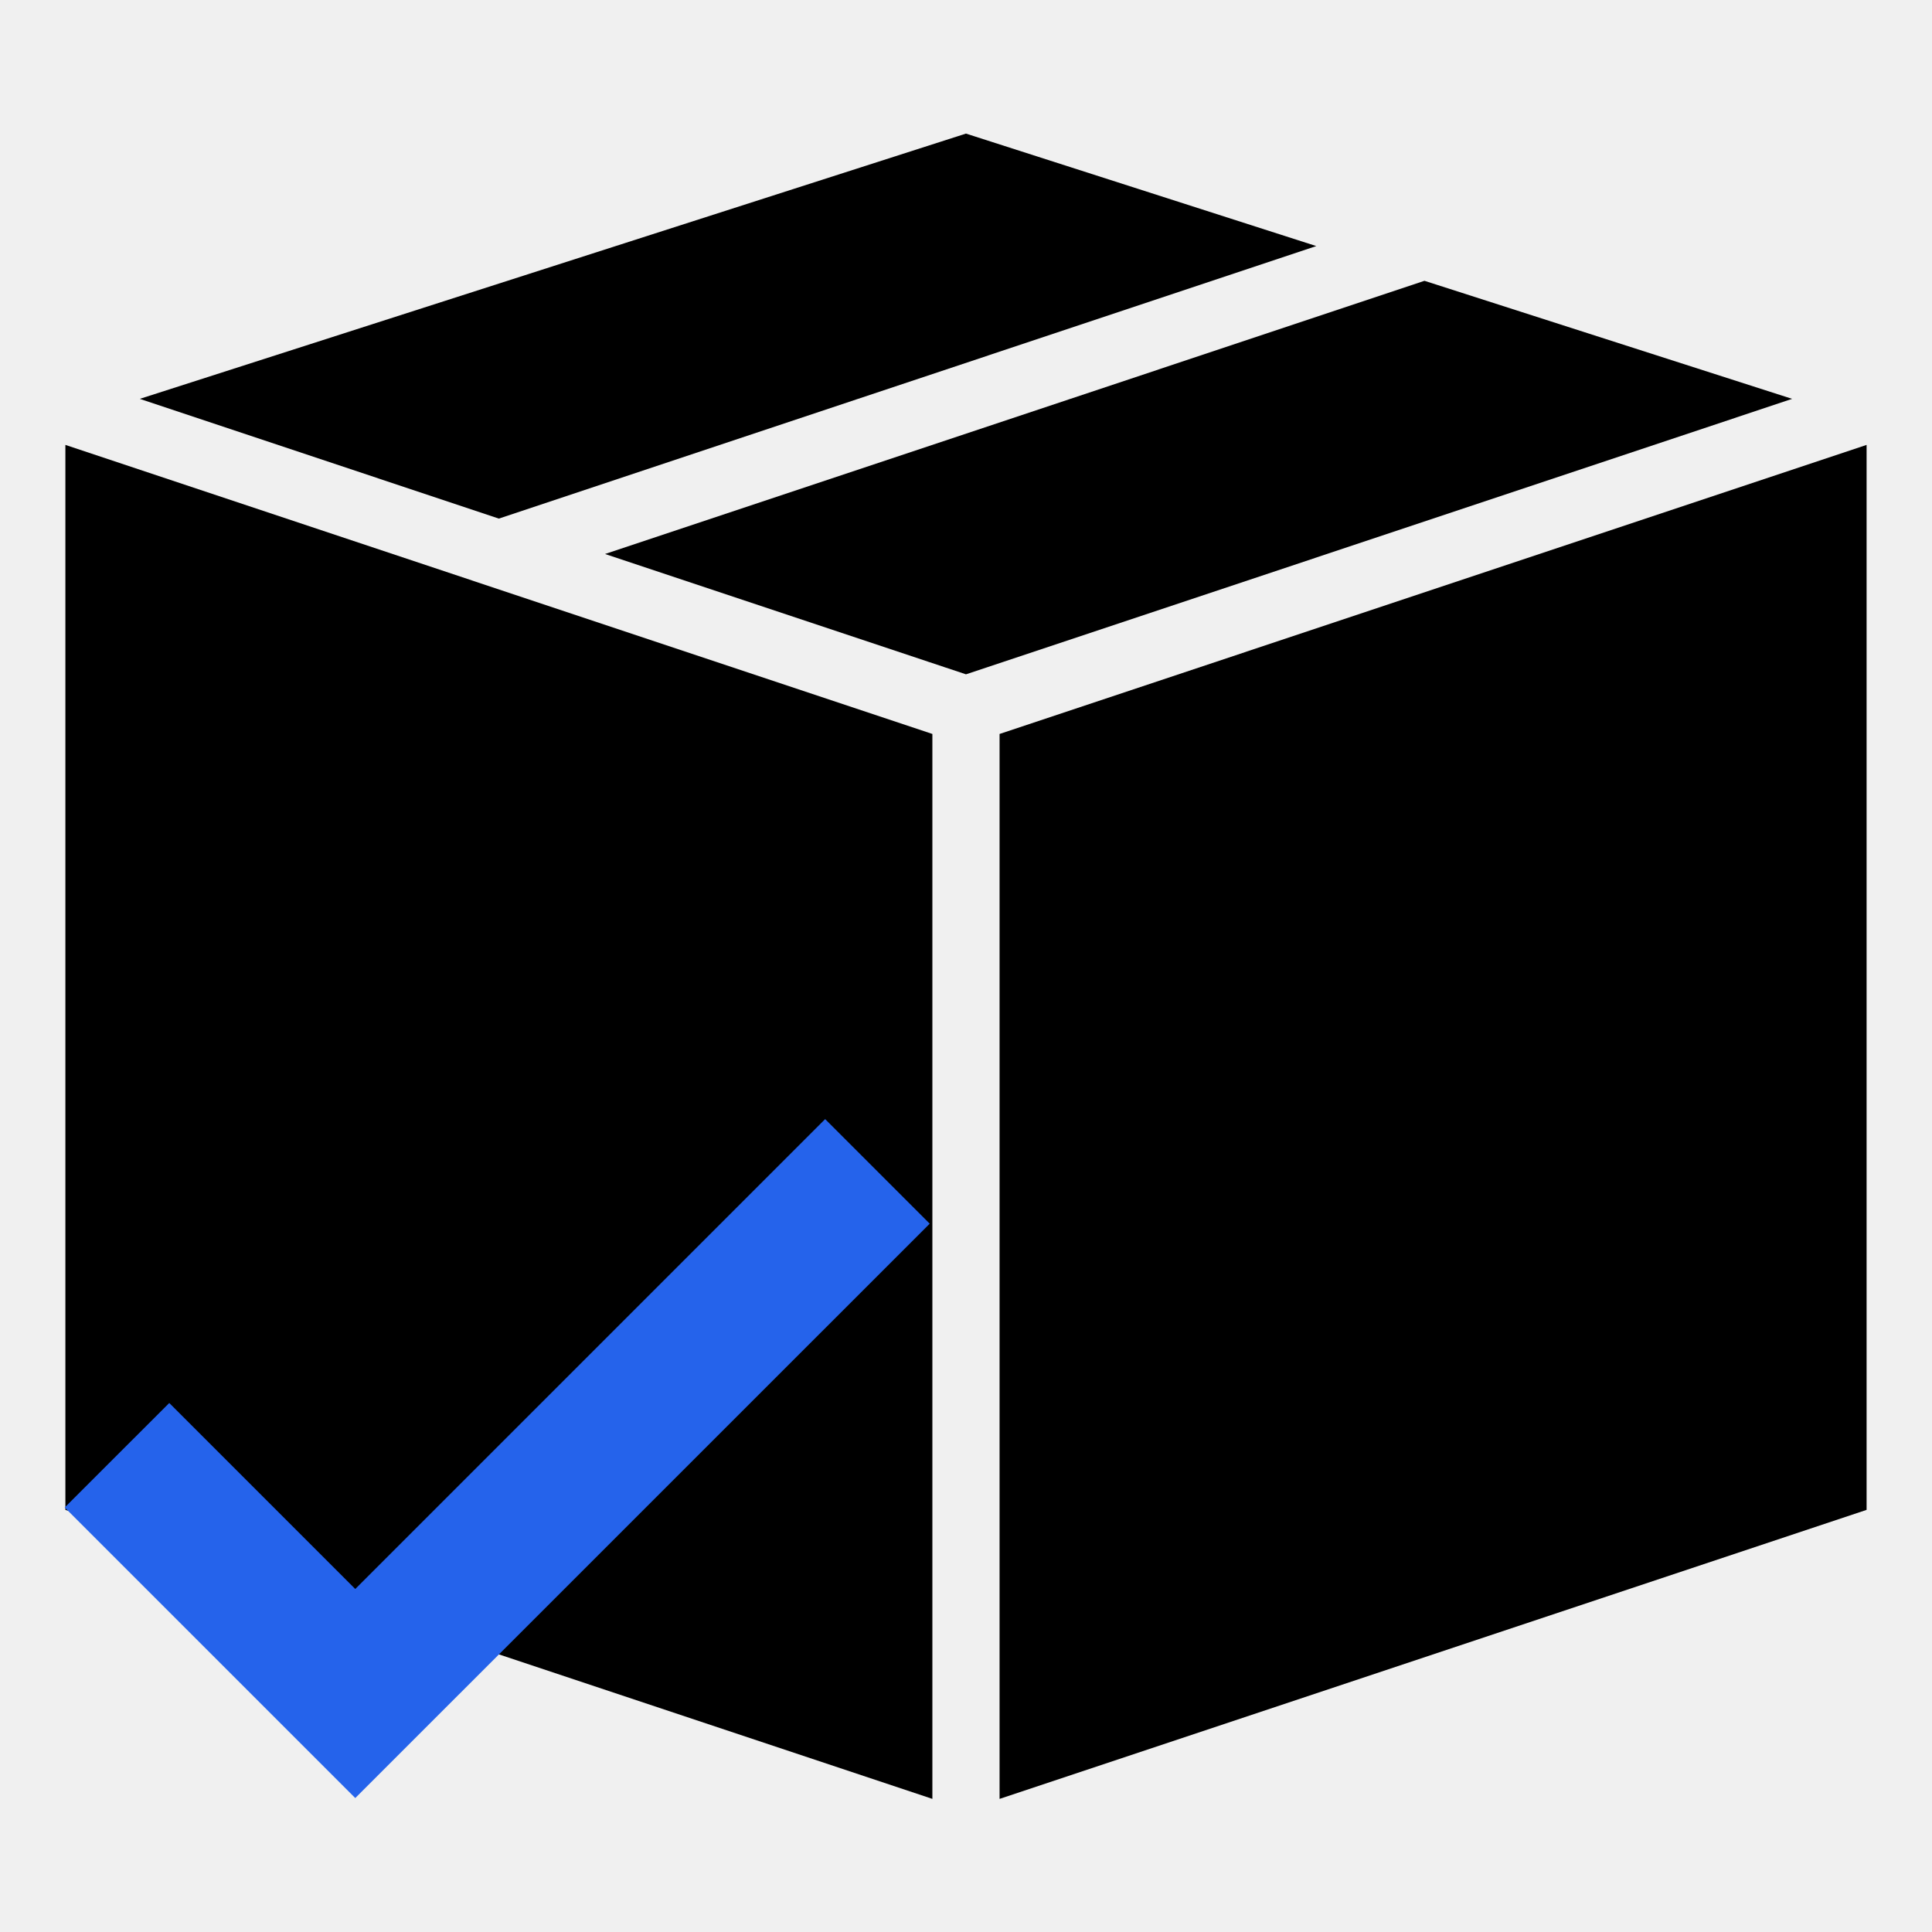
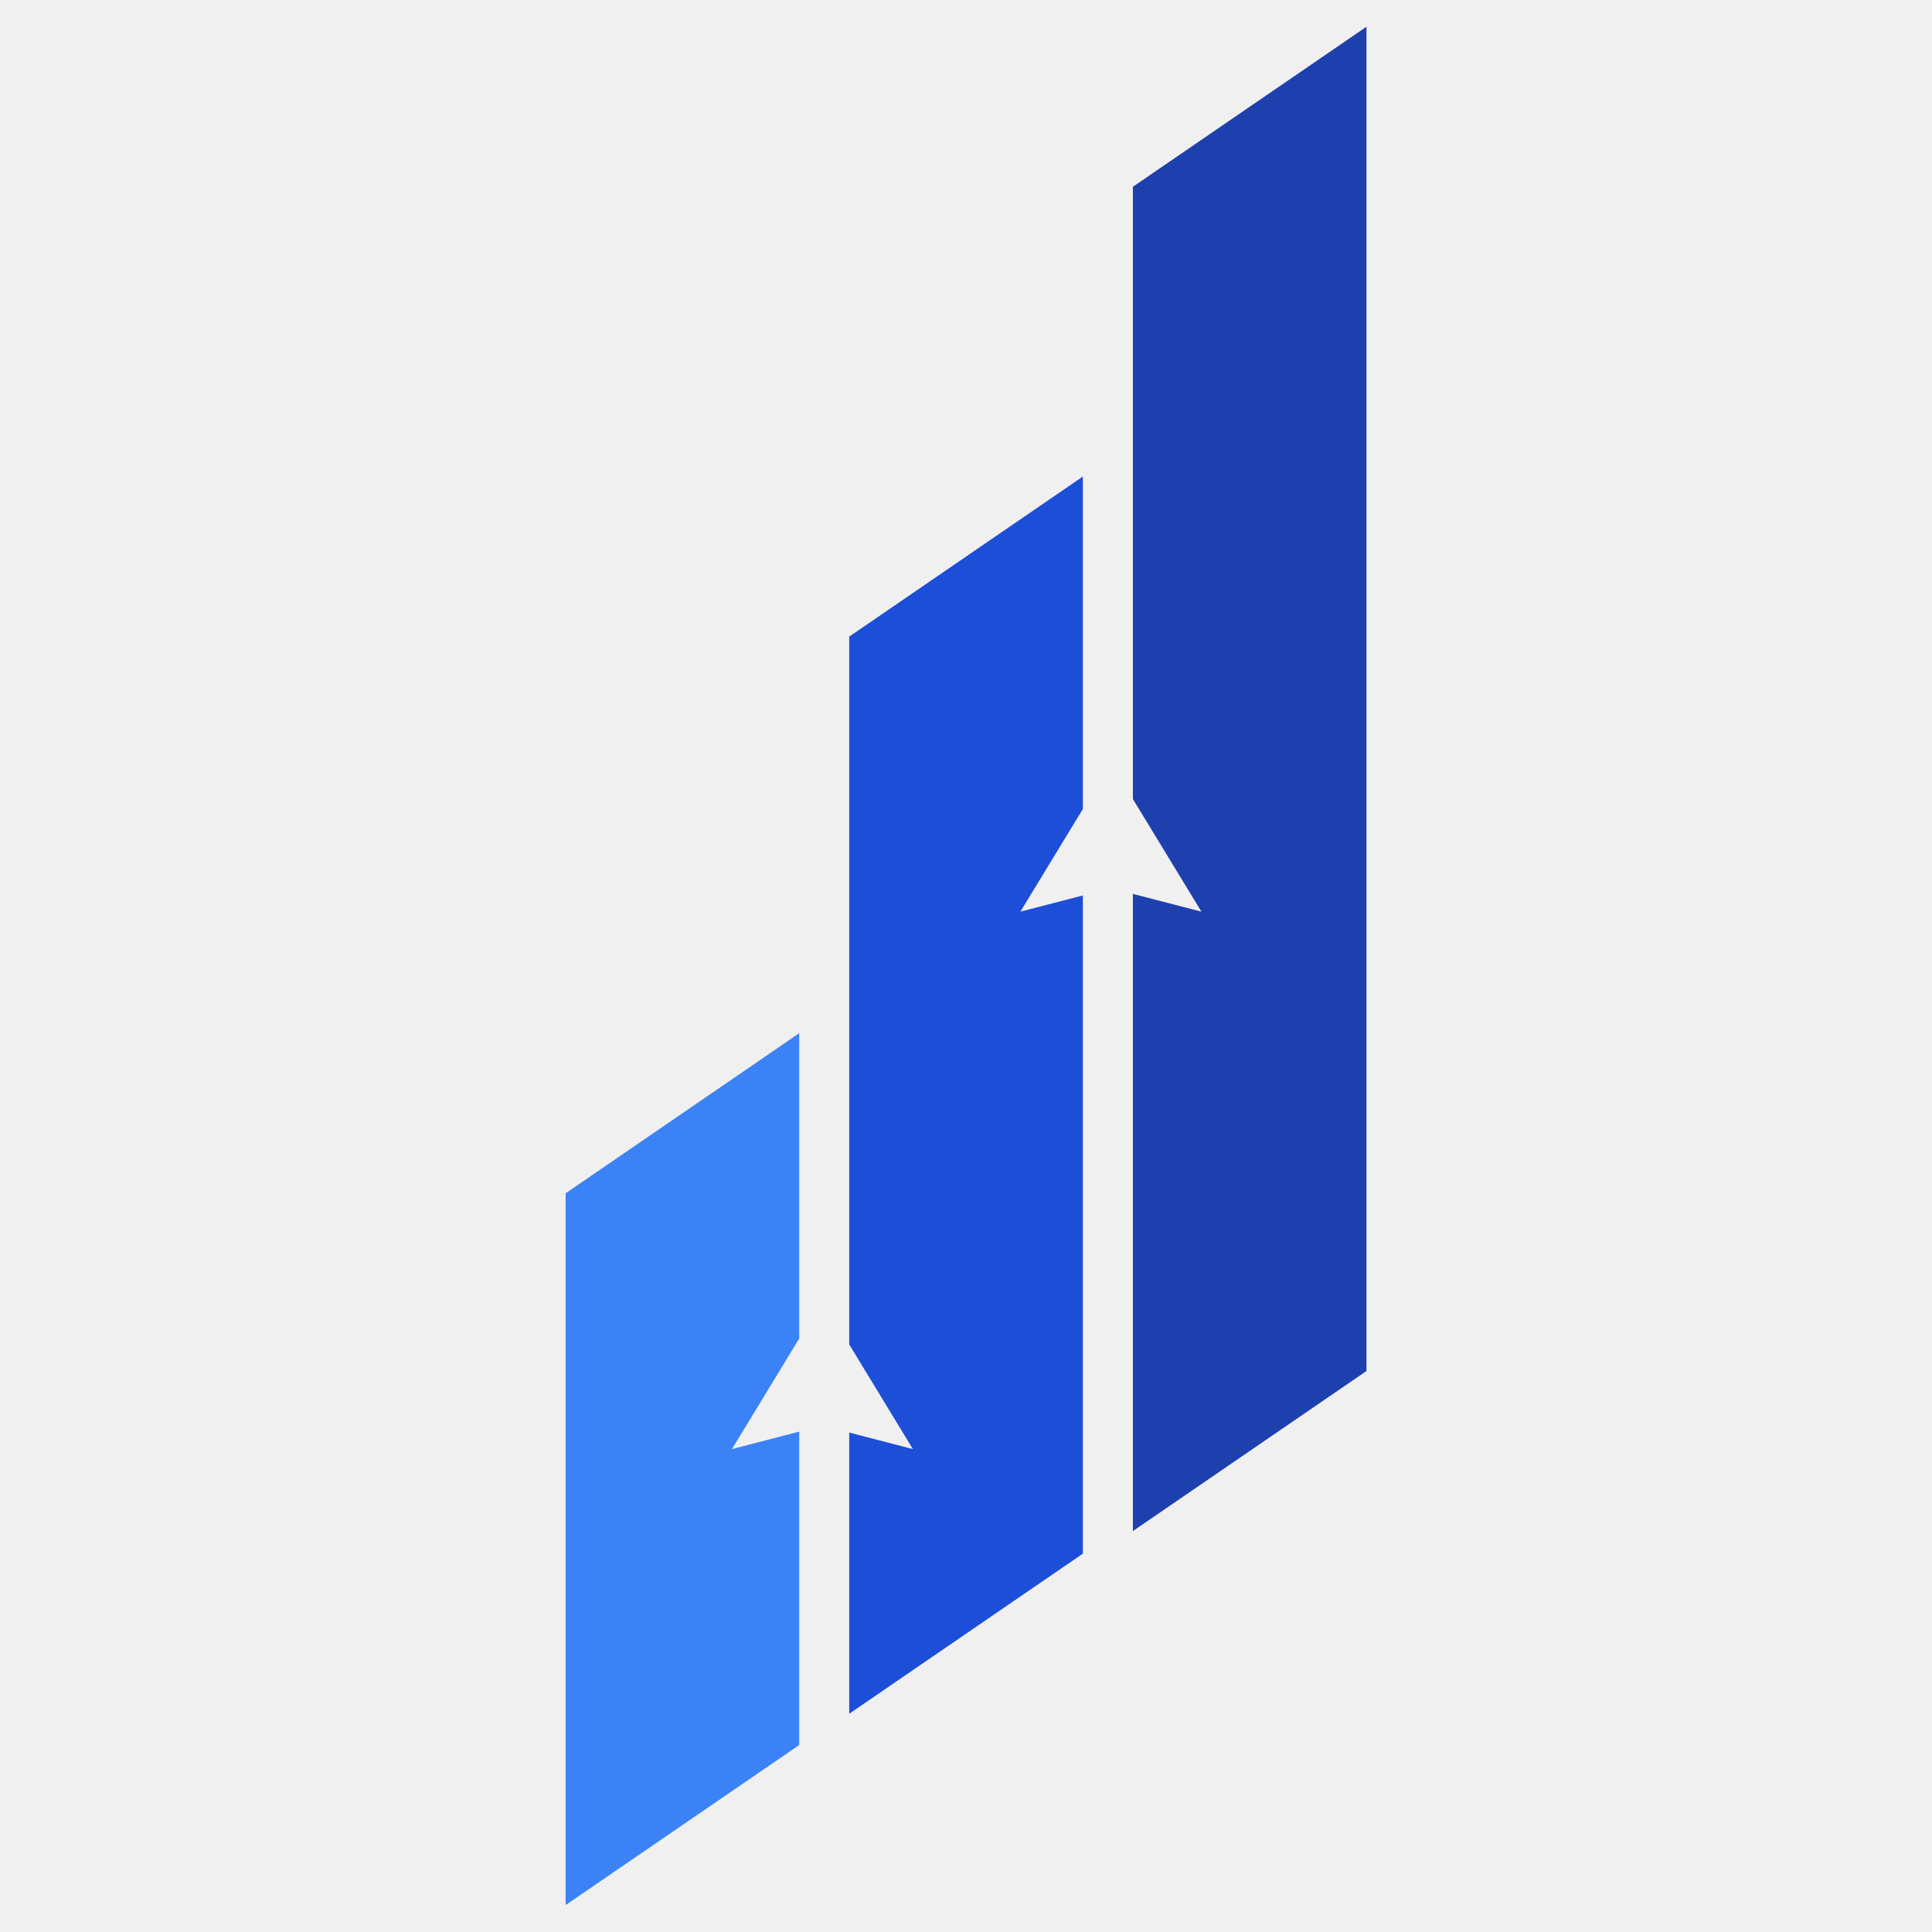
- <svg xmlns="http://www.w3.org/2000/svg" version="1.1" width="500" height="500">
-   <svg width="500" zoomAndPan="magnify" viewBox="0 0 375 375" height="500" preserveAspectRatio="xMidYMid meet" version="1.0">
-     <defs>
-       <clipPath id="SvgjsClipPath1027">
-         <path d="M 12.559 86 L 181 86 L 181 349.148 L 12.559 349.148 Z M 12.559 86 " clip-rule="nonzero" />
-       </clipPath>
-       <clipPath id="SvgjsClipPath1026">
-         <path d="M 27 25.898 L 256 25.898 L 256 101 L 27 101 Z M 27 25.898 " clip-rule="nonzero" />
-       </clipPath>
-       <clipPath id="SvgjsClipPath1025">
-         <path d="M 194 86 L 362.809 86 L 362.809 349.148 L 194 349.148 Z M 194 86 " clip-rule="nonzero" />
-       </clipPath>
-       <clipPath id="SvgjsClipPath1024">
-         <path d="M 12.559 217.141 L 180.559 217.141 L 180.559 349 L 12.559 349 Z M 12.559 217.141 " clip-rule="nonzero" />
-       </clipPath>
-     </defs>
-     <g clip-path="url(#f75c52d60f)">
-       <path fill="#000000" d="M 180.973 142.461 L 12.691 86.355 L 12.691 293.062 L 180.973 349.164 L 180.973 142.461 " fill-opacity="1" fill-rule="nonzero" />
-     </g>
-     <g clip-path="url(#ae1bc6865e)">
-       <path fill="#000000" d="M 187.492 25.93 L 27.137 77.418 L 96.828 100.66 L 255.492 47.762 L 187.492 25.93 " fill-opacity="1" fill-rule="nonzero" />
-     </g>
-     <g clip-path="url(#128bf48b90)">
-       <path fill="#000000" d="M 194.016 349.164 L 362.305 293.062 L 362.305 86.355 L 194.016 142.461 L 194.016 349.164 " fill-opacity="1" fill-rule="nonzero" />
-     </g>
-     <path fill="#000000" d="M 276.488 54.504 L 117.438 107.531 L 180.434 128.535 L 187.492 130.887 L 191.559 129.535 L 347.852 77.418 L 276.488 54.504 " fill-opacity="1" fill-rule="nonzero" />
-     <g clip-path="url(#62e6ada08b)">
-       <path fill="#2563eb" d="M 68.957 349 L 12.559 292.602 L 32.855 272.32 L 68.957 308.422 L 160.16 217.219 L 180.457 237.516 Z M 68.957 349 " fill-opacity="1" fill-rule="nonzero" />
-     </g>
-   </svg>
-   <style>@media (prefers-color-scheme: light) { :root { filter: none; } }
- @media (prefers-color-scheme: dark) { :root { filter: none; } }
- </style>
+ <svg xmlns="http://www.w3.org/2000/svg" version="1.1" width="1000" height="1000">
+   <style>
+     #light-icon {
+       display: inline;
+     }
+     #dark-icon {
+       display: none;
+     }
+ 
+     @media (prefers-color-scheme: dark) {
+       #light-icon {
+         display: none;
+       }
+       #dark-icon {
+         display: inline;
+       }
+     }
+   </style>
+   <g id="light-icon">
+     <svg version="1.1" width="1000" height="1000">
+       <g>
+         <g transform="matrix(2,0,0,2,0,0)">
+           <svg version="1.1" width="500" height="500">
+             <svg width="500" zoomAndPan="magnify" viewBox="0 0 375 375" height="500" preserveAspectRatio="xMidYMid meet" version="1.0">
+               <defs>
+                 <clipPath id="83b55f061d">
+                   <path d="M 219.891 5.188 L 265.234 5.188 L 265.234 297.23 L 219.891 297.23 Z M 219.891 5.188 " clip-rule="nonzero" />
+                 </clipPath>
+                 <clipPath id="a5d3de0eeb">
+                   <path d="M 109.785 200 L 155.438 200 L 155.438 369.688 L 109.785 369.688 Z M 109.785 200 " clip-rule="nonzero" />
+                 </clipPath>
+               </defs>
+               <g clip-path="url(#83b55f061d)">
+                 <path fill="#1e40af" d="M 265.23 5.188 L 265.23 266.113 L 219.891 297.18 L 219.891 173.504 L 233.195 176.949 L 219.891 155.09 L 219.891 36.254 L 265.23 5.188 " fill-opacity="1" fill-rule="nonzero" />
+               </g>
+               <path fill="#1d4ed8" d="M 210.18 157.031 L 198.062 176.949 L 210.18 173.809 L 210.18 301.566 L 164.836 332.637 L 164.836 278.062 L 177.191 281.266 L 164.836 260.961 L 164.836 123.566 L 210.18 92.496 L 210.18 157.031 " fill-opacity="1" fill-rule="nonzero" />
+               <g clip-path="url(#a5d3de0eeb)">
+                 <path fill="#3b82f6" d="M 155.129 259.805 L 142.07 281.266 L 155.129 277.879 L 155.129 338.711 L 109.785 369.777 L 109.785 231.617 L 155.129 200.547 L 155.129 259.805 " fill-opacity="1" fill-rule="nonzero" />
+               </g>
+             </svg>
+           </svg>
+         </g>
+       </g>
+     </svg>
+   </g>
+   <g id="dark-icon">
+     <svg version="1.1" width="1000" height="1000">
+       <g clip-path="url(#SvgjsClipPath1096)">
+         <rect width="1000" height="1000" fill="#ffffff" />
+         <g transform="matrix(2,0,0,2,0,0)">
+           <svg version="1.1" width="500" height="500">
+             <svg width="500" zoomAndPan="magnify" viewBox="0 0 375 375" height="500" preserveAspectRatio="xMidYMid meet" version="1.0">
+               <defs>
+                 <clipPath id="83b55f061d">
+                   <path d="M 219.891 5.188 L 265.234 5.188 L 265.234 297.23 L 219.891 297.23 Z M 219.891 5.188 " clip-rule="nonzero" />
+                 </clipPath>
+                 <clipPath id="a5d3de0eeb">
+                   <path d="M 109.785 200 L 155.438 200 L 155.438 369.688 L 109.785 369.688 Z M 109.785 200 " clip-rule="nonzero" />
+                 </clipPath>
+                 <clipPath id="SvgjsClipPath1096">
+                   <rect width="1000" height="1000" x="0" y="0" rx="200" ry="200" />
+                 </clipPath>
+               </defs>
+               <g clip-path="url(#83b55f061d)">
+                 <path fill="#1e40af" d="M 265.23 5.188 L 265.23 266.113 L 219.891 297.18 L 219.891 173.504 L 233.195 176.949 L 219.891 155.09 L 219.891 36.254 L 265.23 5.188 " fill-opacity="1" fill-rule="nonzero" />
+               </g>
+               <path fill="#1d4ed8" d="M 210.18 157.031 L 198.062 176.949 L 210.18 173.809 L 210.18 301.566 L 164.836 332.637 L 164.836 278.062 L 177.191 281.266 L 164.836 260.961 L 164.836 123.566 L 210.18 92.496 L 210.18 157.031 " fill-opacity="1" fill-rule="nonzero" />
+               <g clip-path="url(#a5d3de0eeb)">
+                 <path fill="#3b82f6" d="M 155.129 259.805 L 142.07 281.266 L 155.129 277.879 L 155.129 338.711 L 109.785 369.777 L 109.785 231.617 L 155.129 200.547 L 155.129 259.805 " fill-opacity="1" fill-rule="nonzero" />
+               </g>
+             </svg>
+           </svg>
+         </g>
+       </g>
+     </svg>
+   </g>
</svg>
